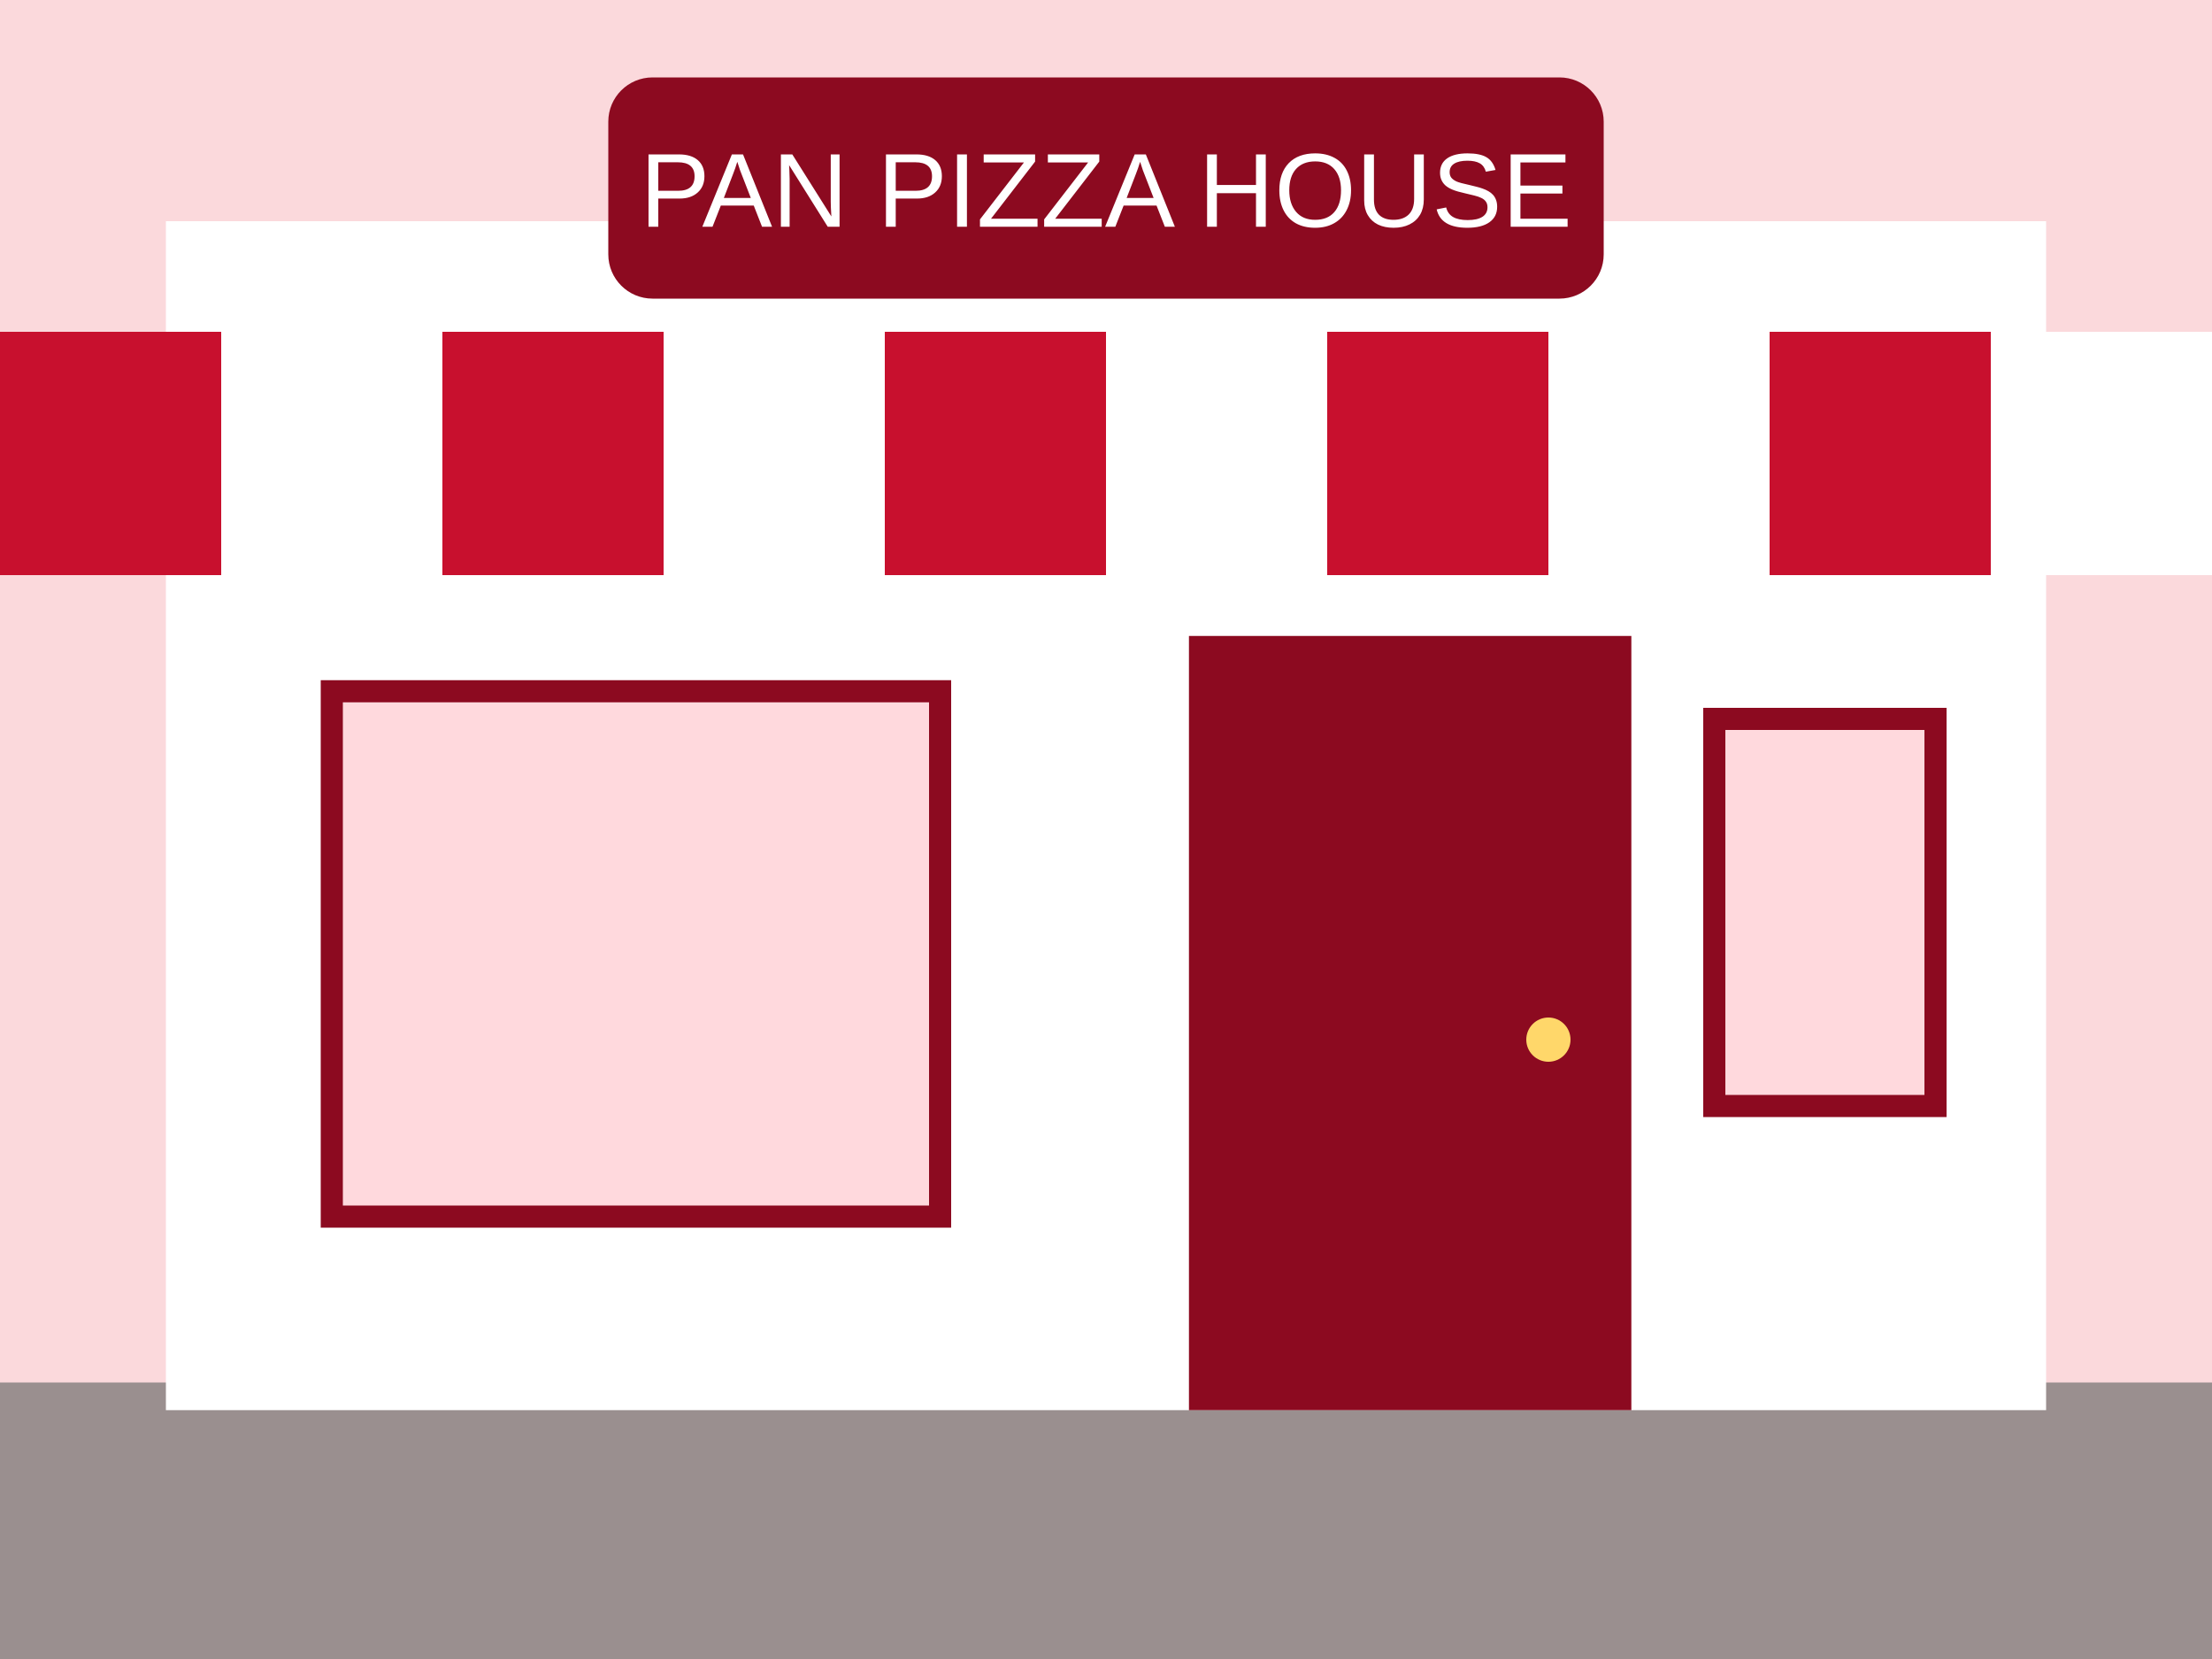
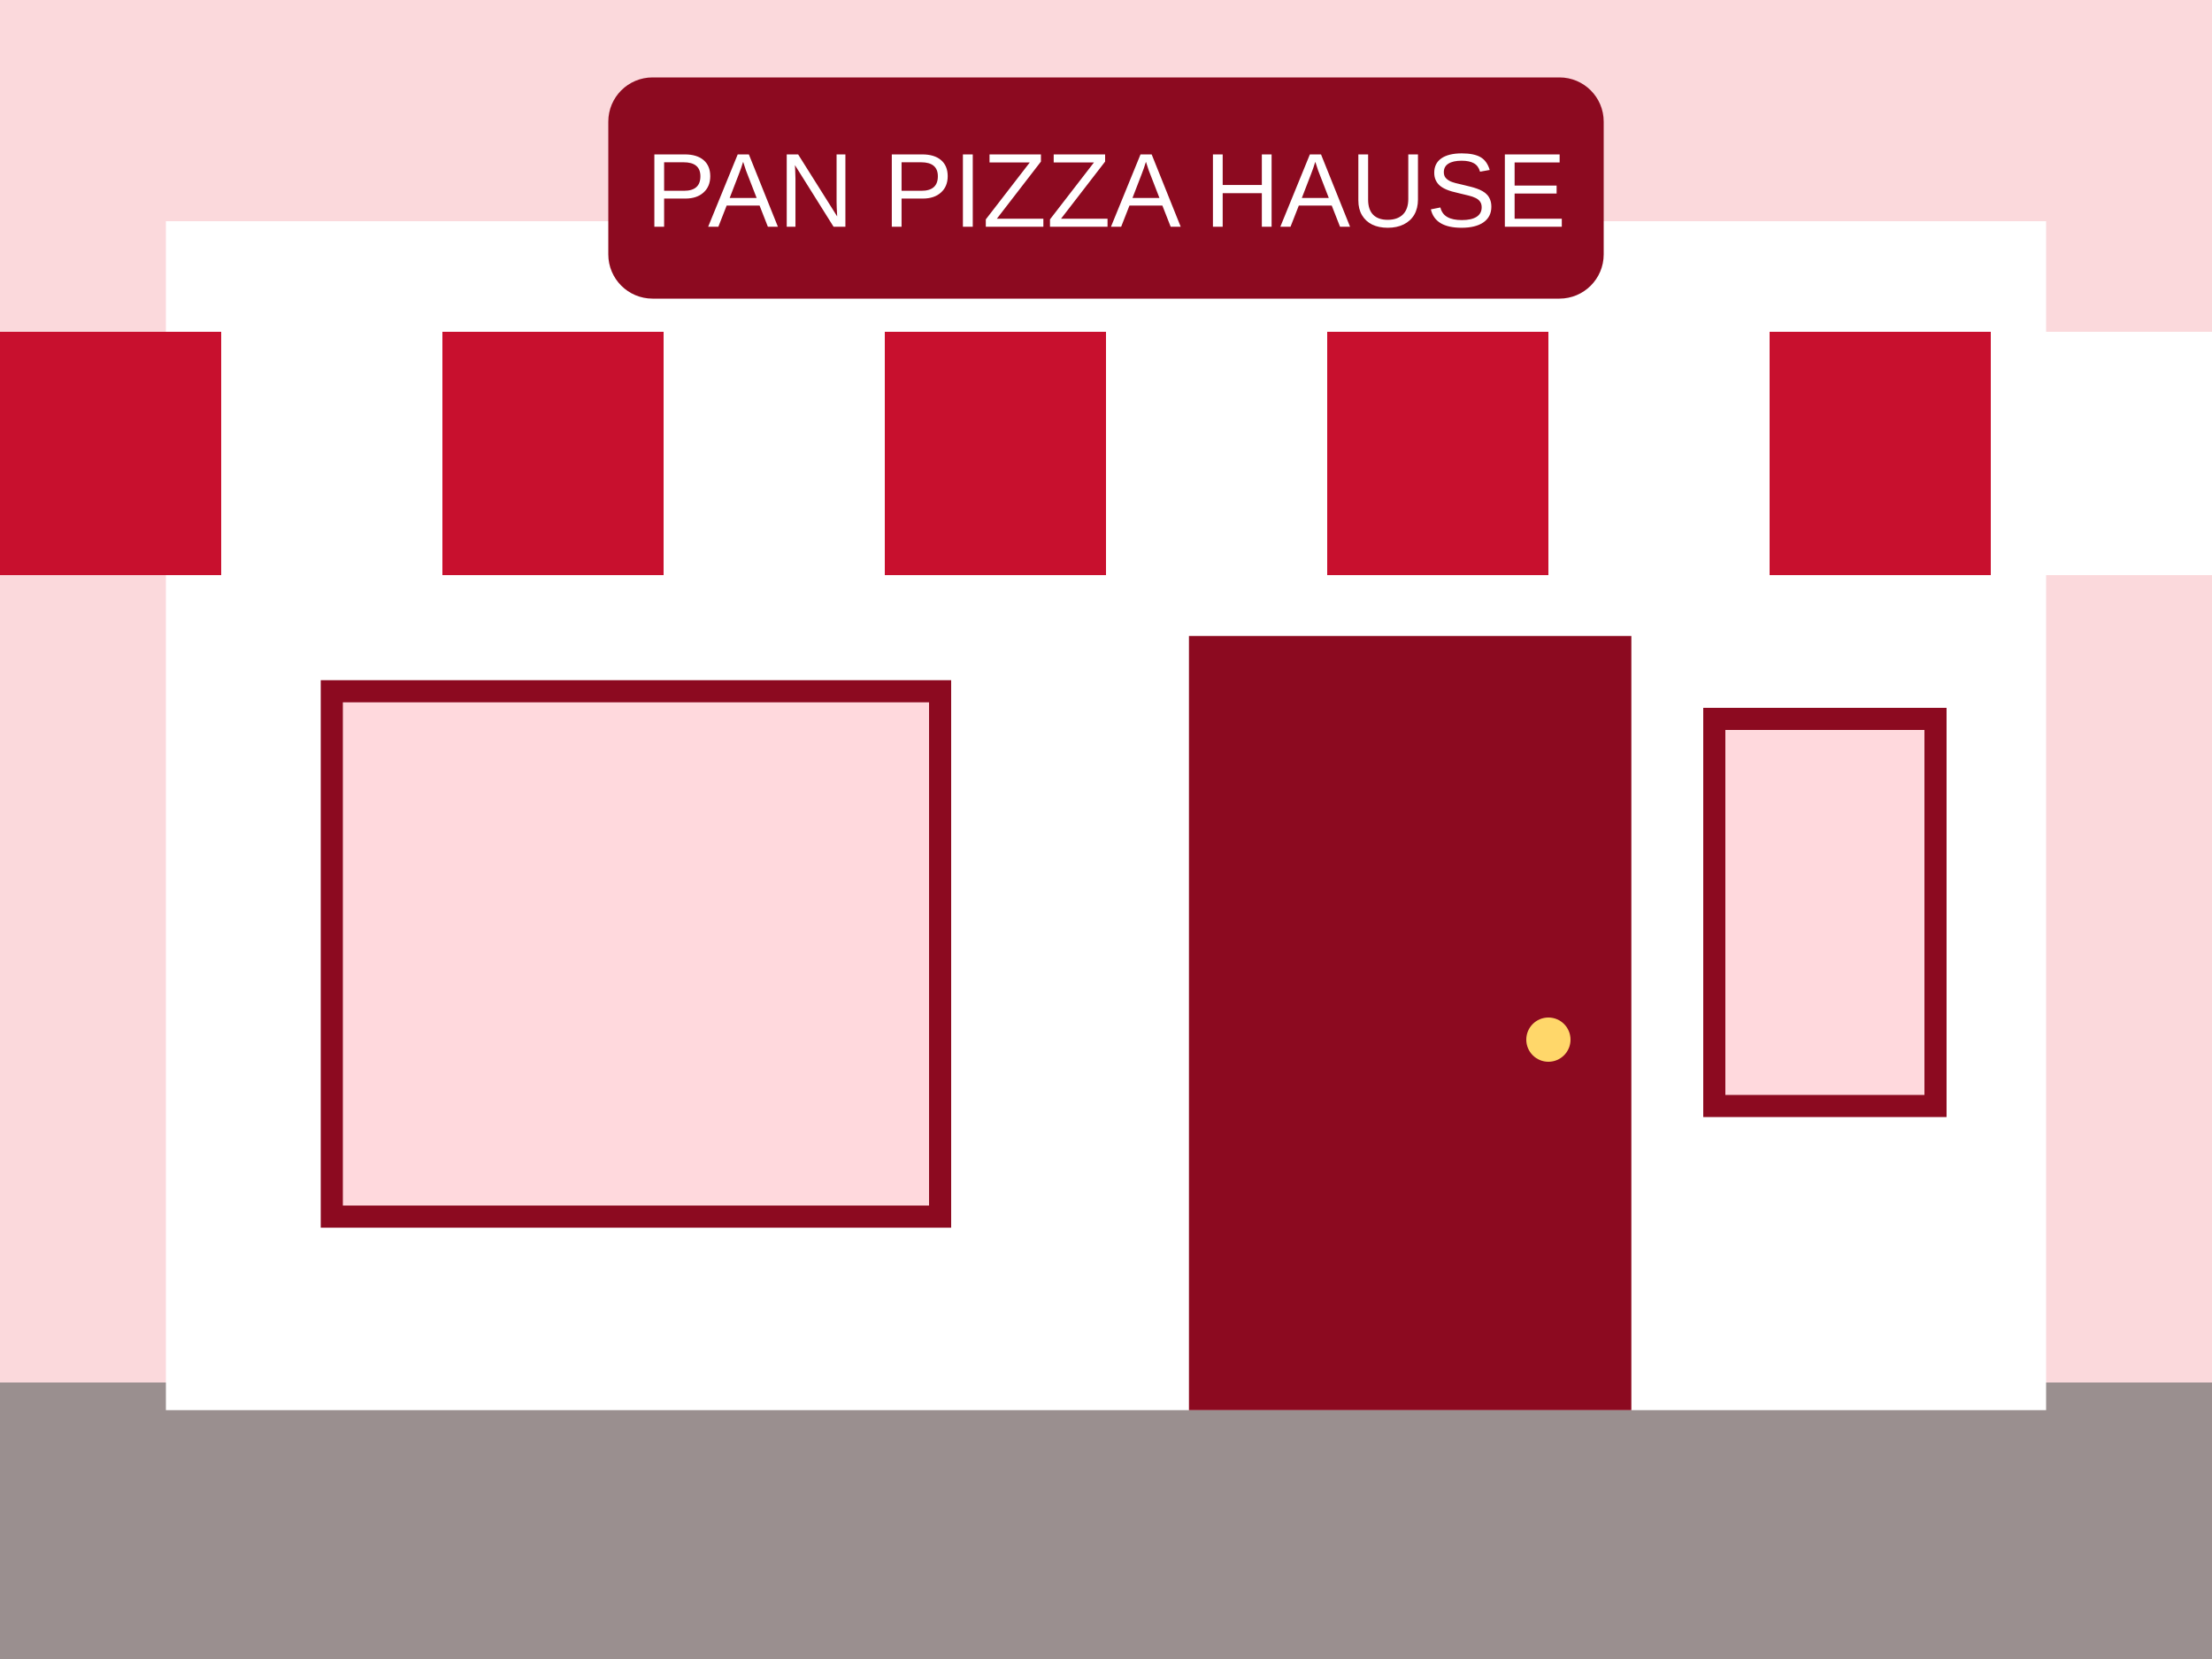
<svg xmlns="http://www.w3.org/2000/svg" viewBox="0 0 400 300">
  <rect width="400" height="300" fill="#fbd9dc" />
  <rect width="400" height="300" fill="#fbd9dc" />
  <rect x="0" y="250" width="400" height="50" fill="#9a8f8f" />
  <rect x="30" y="40" width="340" height="215" fill="#fff" />
  <rect x="0" y="60" width="40" height="44" fill="#c8102e" />
  <rect x="40" y="60" width="40" height="44" fill="#fff" />
  <rect x="80" y="60" width="40" height="44" fill="#c8102e" />
  <rect x="120" y="60" width="40" height="44" fill="#fff" />
  <rect x="160" y="60" width="40" height="44" fill="#c8102e" />
  <rect x="200" y="60" width="40" height="44" fill="#fff" />
  <rect x="240" y="60" width="40" height="44" fill="#c8102e" />
  <rect x="280" y="60" width="40" height="44" fill="#fff" />
  <rect x="320" y="60" width="40" height="44" fill="#c8102e" />
  <rect x="360" y="60" width="40" height="44" fill="#fff" />
  <rect x="110" y="14" width="180" height="40" rx="8" fill="#8c0a20" />
-   <text x="200" y="41" text-anchor="middle" font-family="Arial Black,Arial,sans-serif" font-size="19" fill="#fff">PAN PIZZA HOUSE</text>
+   <text x="200" y="41" text-anchor="middle" font-family="Arial Black,Arial,sans-serif" font-size="19" textLength="160" lengthAdjust="spacingAndGlyphs" fill="#fff">PAN PIZZA HAUSE</text>
  <rect x="60" y="125" width="110" height="95" fill="#ffd9dd" stroke="#8c0a20" stroke-width="4" />
  <rect x="215" y="115" width="80" height="140" fill="#8c0a20" />
  <circle cx="280" cy="188" r="4" fill="#ffd76a" />
  <rect x="310" y="130" width="40" height="70" fill="#ffd9dd" stroke="#8c0a20" stroke-width="4" />
</svg>
